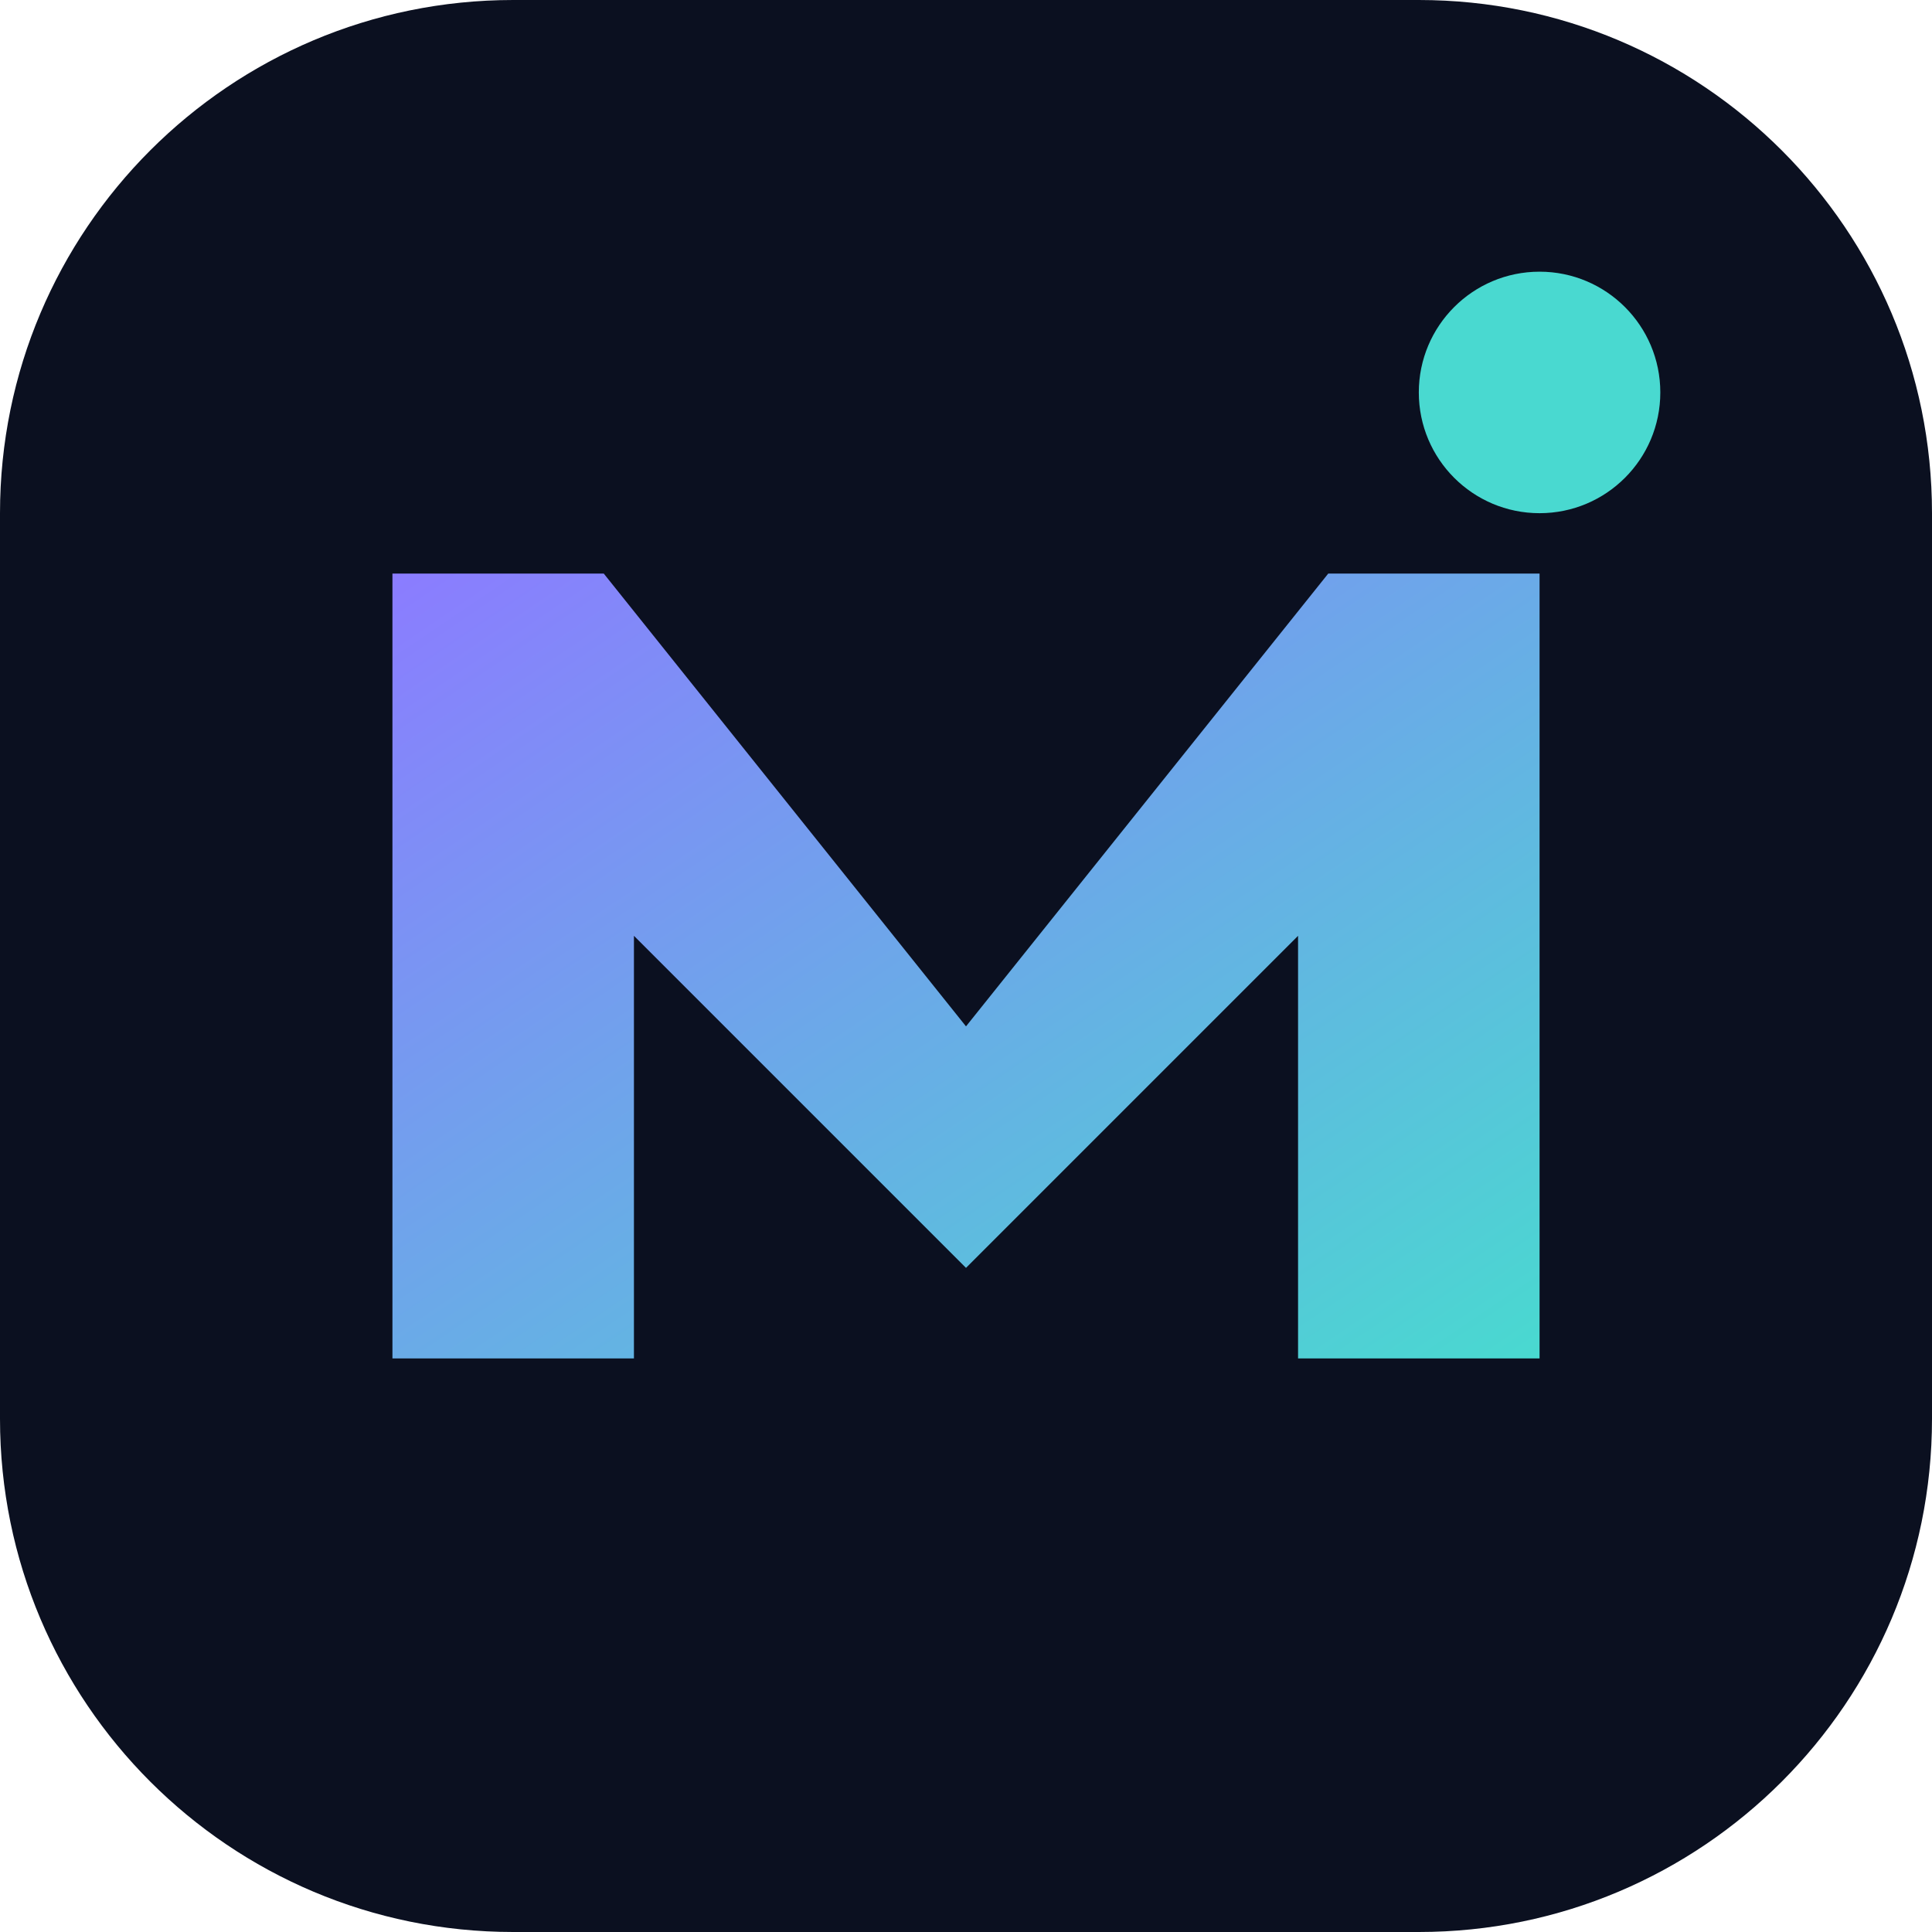
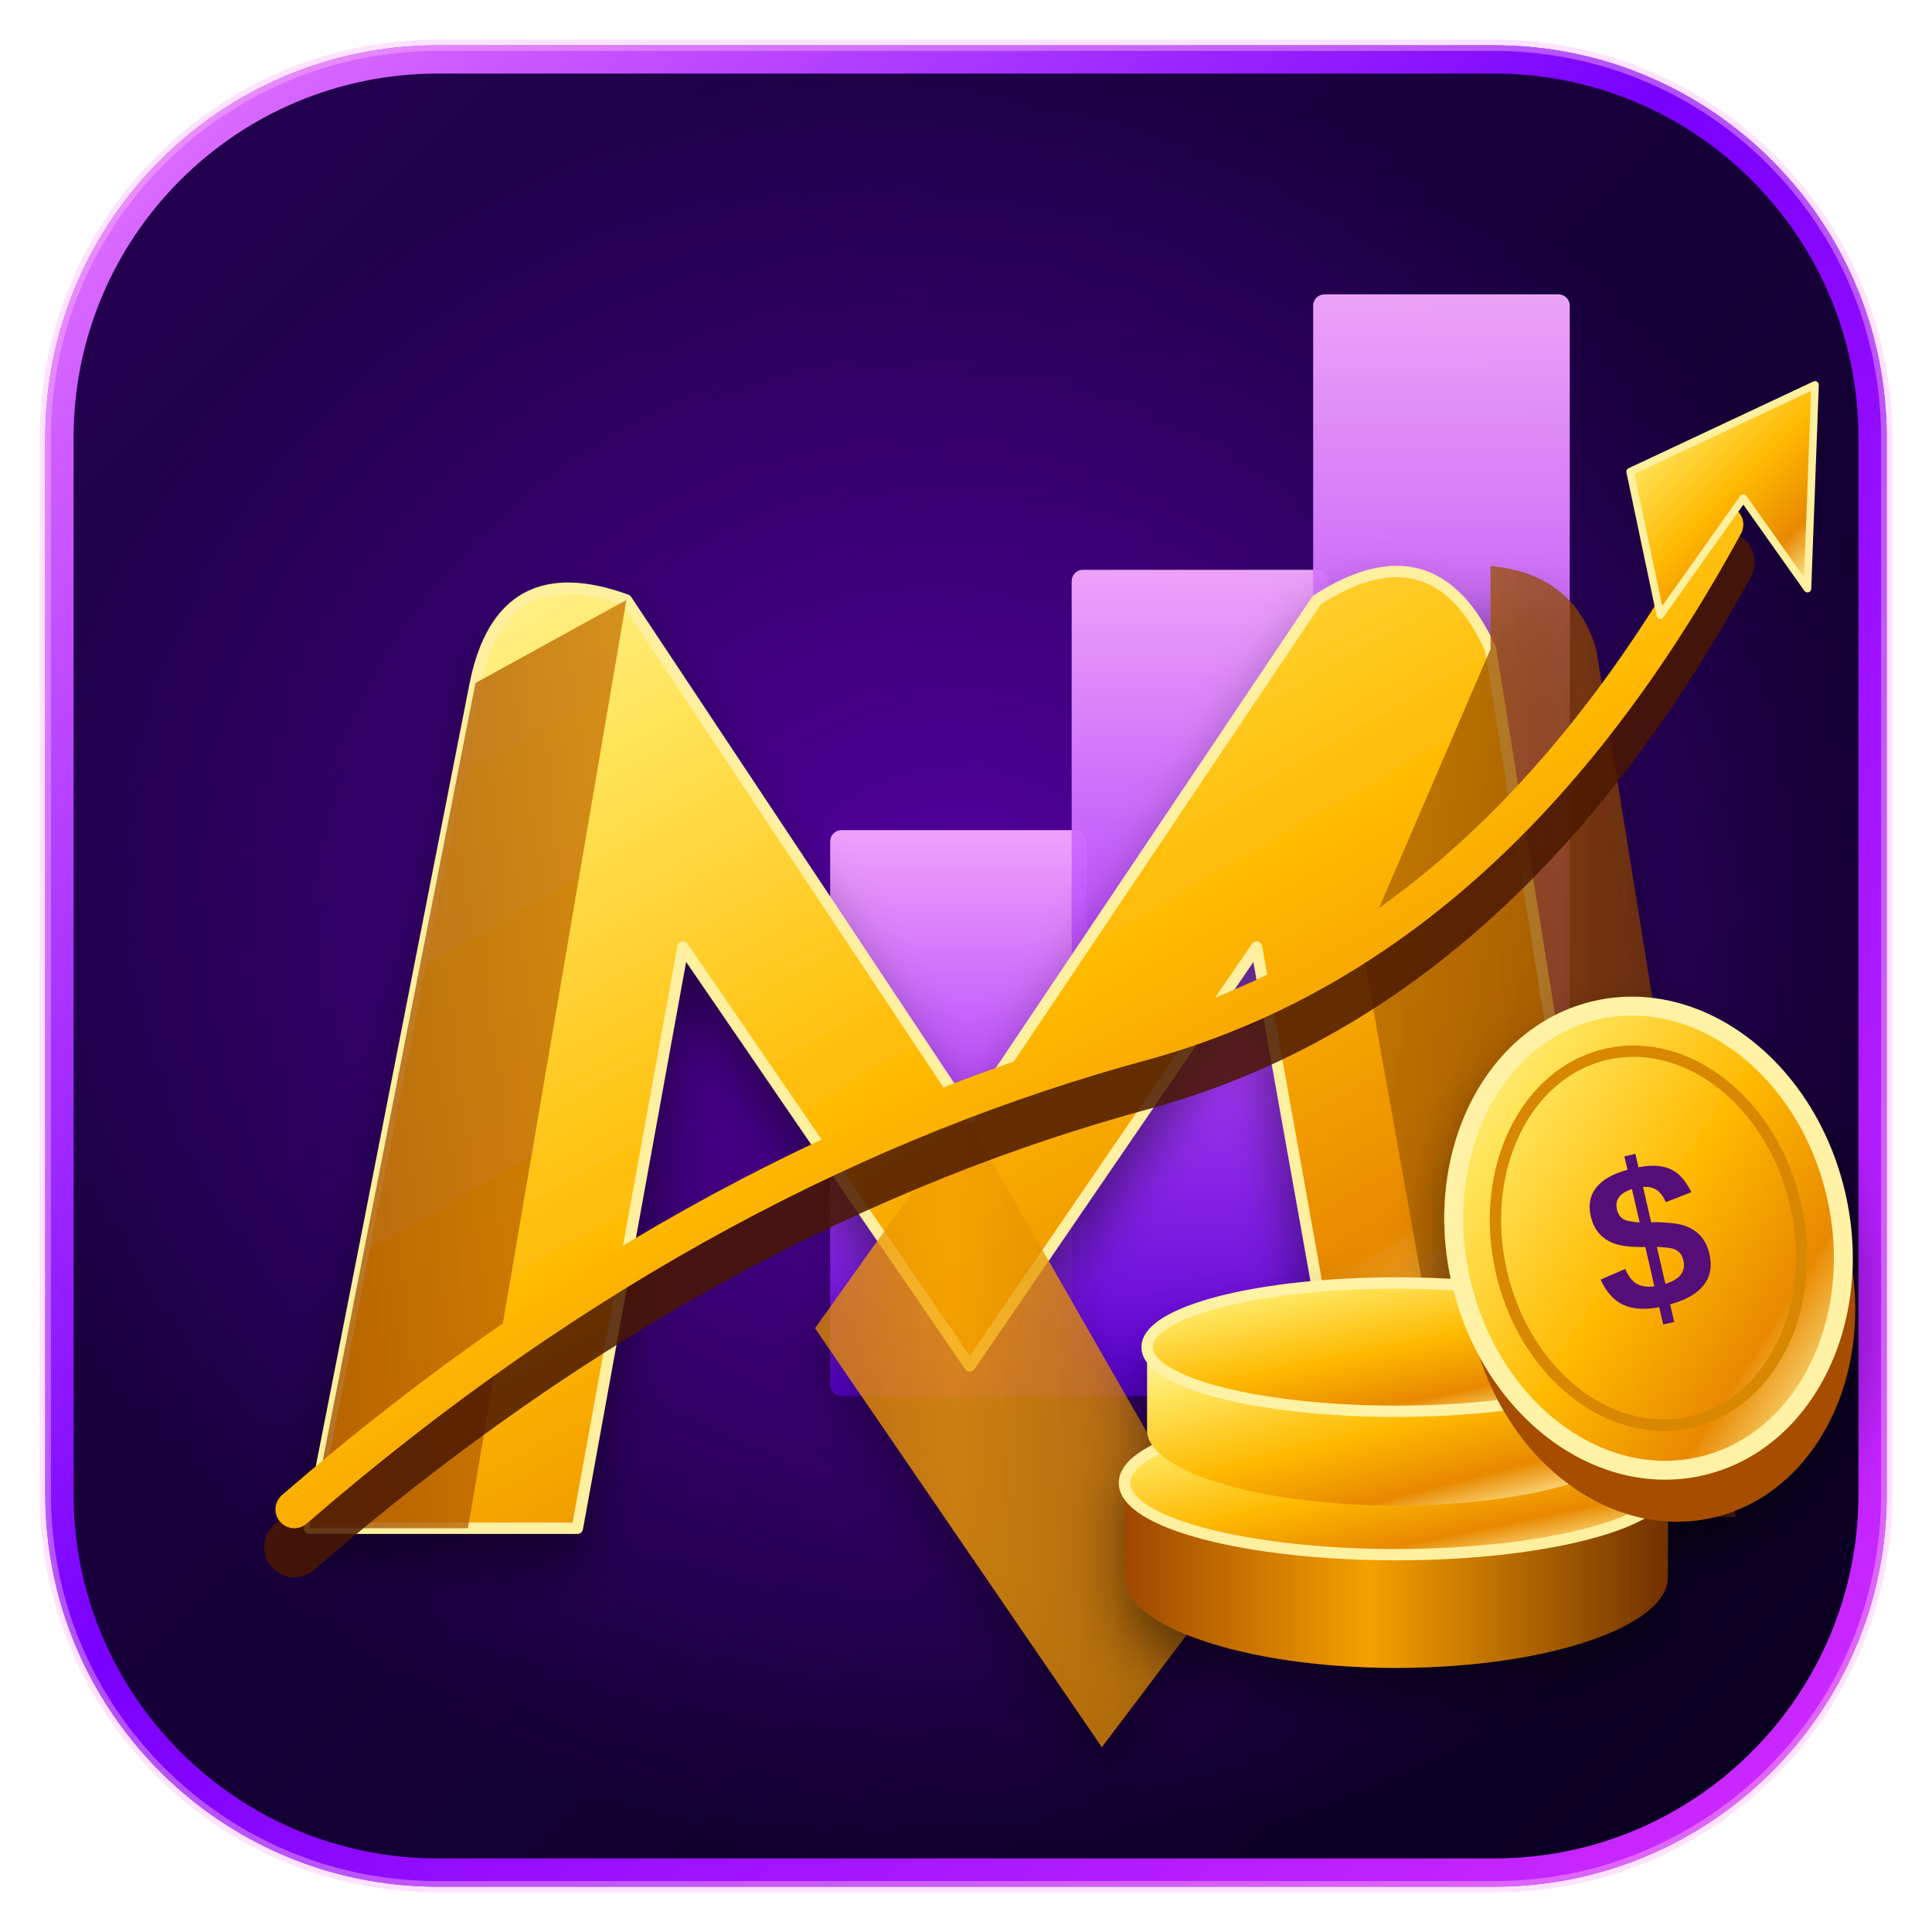
- <svg xmlns="http://www.w3.org/2000/svg" viewBox="0 0 64 64">
+ <svg xmlns="http://www.w3.org/2000/svg" viewBox="0 0 512 512" role="img" aria-labelledby="title desc">
  <defs>
-     <linearGradient id="g" x1="0" y1="0" x2="1" y2="1">
-       <stop stop-color="#8b7cff" />
-       <stop offset="1" stop-color="#49d9d0" />
+     <linearGradient id="bg" x1="0" y1="0" x2="1" y2="1">
+       <stop stop-color="#250052" />
+       <stop offset=".48" stop-color="#160039" />
+       <stop offset="1" stop-color="#09001e" />
    </linearGradient>
+     <linearGradient id="rim" x1="0" y1="0" x2="1" y2="1">
+       <stop stop-color="#e879ff" />
+       <stop offset=".45" stop-color="#7900ff" />
+       <stop offset="1" stop-color="#d42cff" />
+     </linearGradient>
+     <linearGradient id="gold" x1="0" y1="0" x2=".8" y2="1">
+       <stop stop-color="#fff8a8" />
+       <stop offset=".22" stop-color="#ffe45a" />
+       <stop offset=".55" stop-color="#ffb900" />
+       <stop offset=".82" stop-color="#e88900" />
+       <stop offset="1" stop-color="#fff0a0" />
+     </linearGradient>
+     <linearGradient id="goldSide" x1="0" y1="0" x2="1" y2="0">
+       <stop stop-color="#9d4700" />
+       <stop offset=".45" stop-color="#f5a000" />
+       <stop offset="1" stop-color="#713000" />
+     </linearGradient>
+     <linearGradient id="bars" x1="0" y1="0" x2="0" y2="1">
+       <stop stop-color="#f6aaff" />
+       <stop offset=".45" stop-color="#bd50ff" />
+       <stop offset="1" stop-color="#5b00d6" />
+     </linearGradient>
+     <radialGradient id="glow">
+       <stop stop-color="#8d00ff" stop-opacity=".55" />
+       <stop offset="1" stop-color="#8d00ff" stop-opacity="0" />
+     </radialGradient>
+     <filter id="shadow" x="-40%" y="-40%" width="180%" height="180%">
+       <feGaussianBlur stdDeviation="9" />
+     </filter>
+     <filter id="lift" x="-30%" y="-30%" width="160%" height="170%">
+       <feGaussianBlur in="SourceAlpha" stdDeviation="7" result="b" />
+       <feOffset dy="8" result="o" />
+       <feComponentTransfer>
+         <feFuncA type="linear" slope=".45" />
+       </feComponentTransfer>
+       <feMerge>
+         <feMergeNode />
+         <feMergeNode in="SourceGraphic" />
+       </feMerge>
+     </filter>
+     <clipPath id="tile">
+       <rect x="12" y="12" width="488" height="488" rx="104" />
+     </clipPath>
  </defs>
-   <rect width="64" height="64" rx="17" fill="#0b1020" />
-   <path d="M13 45V19h7l12 15 12-15h7v26h-8V31L32 42 21 31v14z" fill="url(#g)" />
-   <circle cx="51" cy="13" r="4" fill="#49d9d0" />
+   <rect x="12" y="12" width="488" height="488" rx="104" fill="url(#bg)" />
+   <g clip-path="url(#tile)">
+     <ellipse cx="258" cy="256" rx="260" ry="240" fill="url(#glow)" />
+     <rect x="15" y="15" width="482" height="482" rx="101" fill="none" stroke="url(#rim)" stroke-width="9" />
+     <path d="M220 72h80v290h-80z" fill="url(#bars)" opacity=".0" />
+     <rect x="220" y="220" width="68" height="150" rx="3" fill="url(#bars)" opacity=".95" />
+     <rect x="284" y="151" width="68" height="219" rx="3" fill="url(#bars)" opacity=".95" />
+     <rect x="348" y="78" width="68" height="292" rx="3" fill="url(#bars)" opacity=".95" />
+     <g filter="url(#lift)">
+       <path d="M82 405 126 181q7-34 40-22l91 137 92-137q31-20 46 13l37 230-72 0-27-151-76 111-76-111-28 154z" fill="url(#gold)" stroke="#fff0a0" stroke-width="3" stroke-linejoin="round" />
+       <path d="M82 405 126 181l40-22-42 246zM256 296l-40 56 76 111 34-45zM395 172l-34 79 27 151 72 0-37-230q-6-20-28-22z" fill="url(#goldSide)" opacity=".75" />
+     </g>
+     <path d="M78 410c75-65 151-104 225-124 58-16 111-58 154-137" fill="none" stroke="#4a1700" stroke-width="16" stroke-linecap="round" opacity=".85" />
+     <path d="M78 400c75-65 151-104 225-124 58-16 111-58 154-137" fill="none" stroke="url(#gold)" stroke-width="10" stroke-linecap="round" />
+     <path d="m432 125 49-23-2 54-17-24-22 31z" fill="url(#gold)" stroke="#fff0a0" stroke-width="2" stroke-linejoin="round" />
+     <g filter="url(#lift)">
+       <ellipse cx="370" cy="414" rx="72" ry="19" fill="#7b3500" />
+       <path d="M298 393h144v25c0 13-32 24-72 24s-72-11-72-24z" fill="url(#goldSide)" />
+       <ellipse cx="370" cy="393" rx="72" ry="19" fill="url(#gold)" stroke="#fff0a0" stroke-width="3" />
+       <ellipse cx="370" cy="376" rx="66" ry="17" fill="url(#goldSide)" />
+       <path d="M304 357h132v22c0 11-30 20-66 20s-66-9-66-20z" fill="url(#gold)" />
+       <ellipse cx="370" cy="357" rx="66" ry="17" fill="url(#gold)" stroke="#fff2a4" stroke-width="3" />
+       <g transform="rotate(-13 438 333)">
+         <ellipse cx="438" cy="342" rx="51" ry="62" fill="#a64e00" />
+         <ellipse cx="438" cy="328" rx="51" ry="62" fill="url(#gold)" stroke="#fff2a4" stroke-width="5" />
+         <ellipse cx="438" cy="328" rx="40" ry="50" fill="none" stroke="#d88700" stroke-width="3" />
+         <text x="438" y="347" text-anchor="middle" font-family="Arial,sans-serif" font-size="56" font-weight="900" fill="#551078">$</text>
+       </g>
+     </g>
+   </g>
+   <rect x="12" y="12" width="488" height="488" rx="104" fill="none" stroke="#ffb9ff" stroke-opacity=".42" stroke-width="3" />
</svg>
